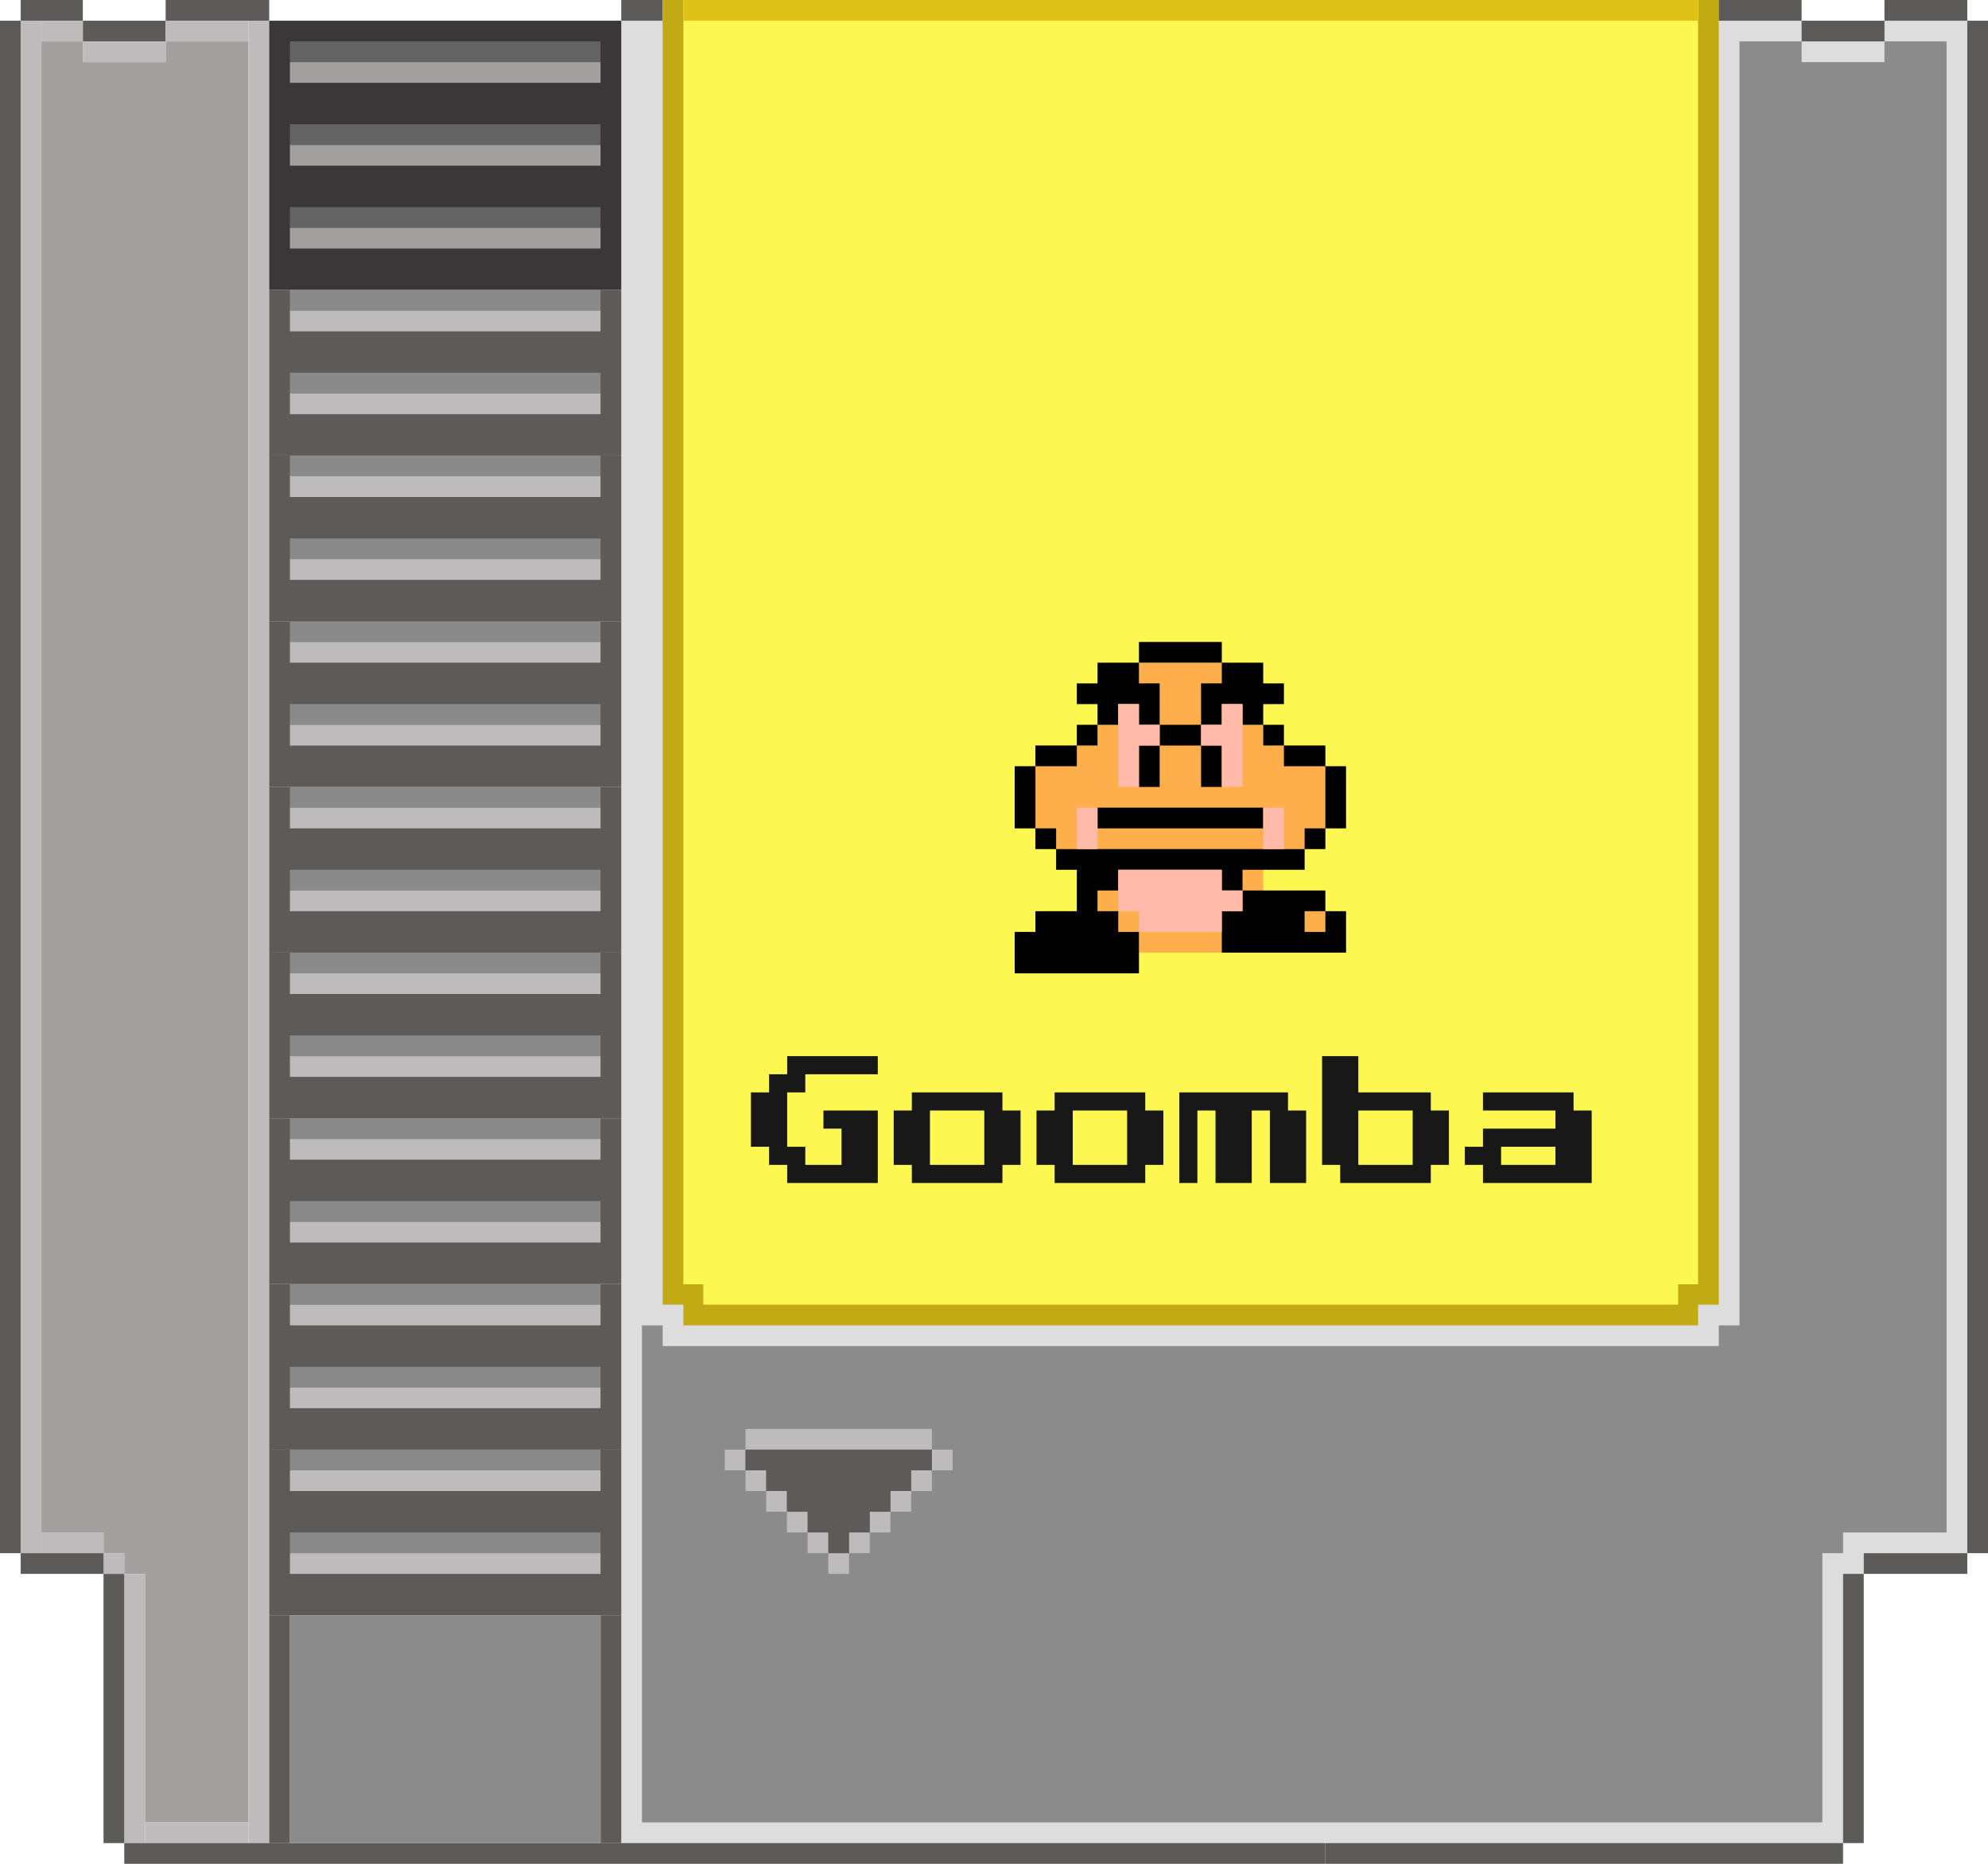
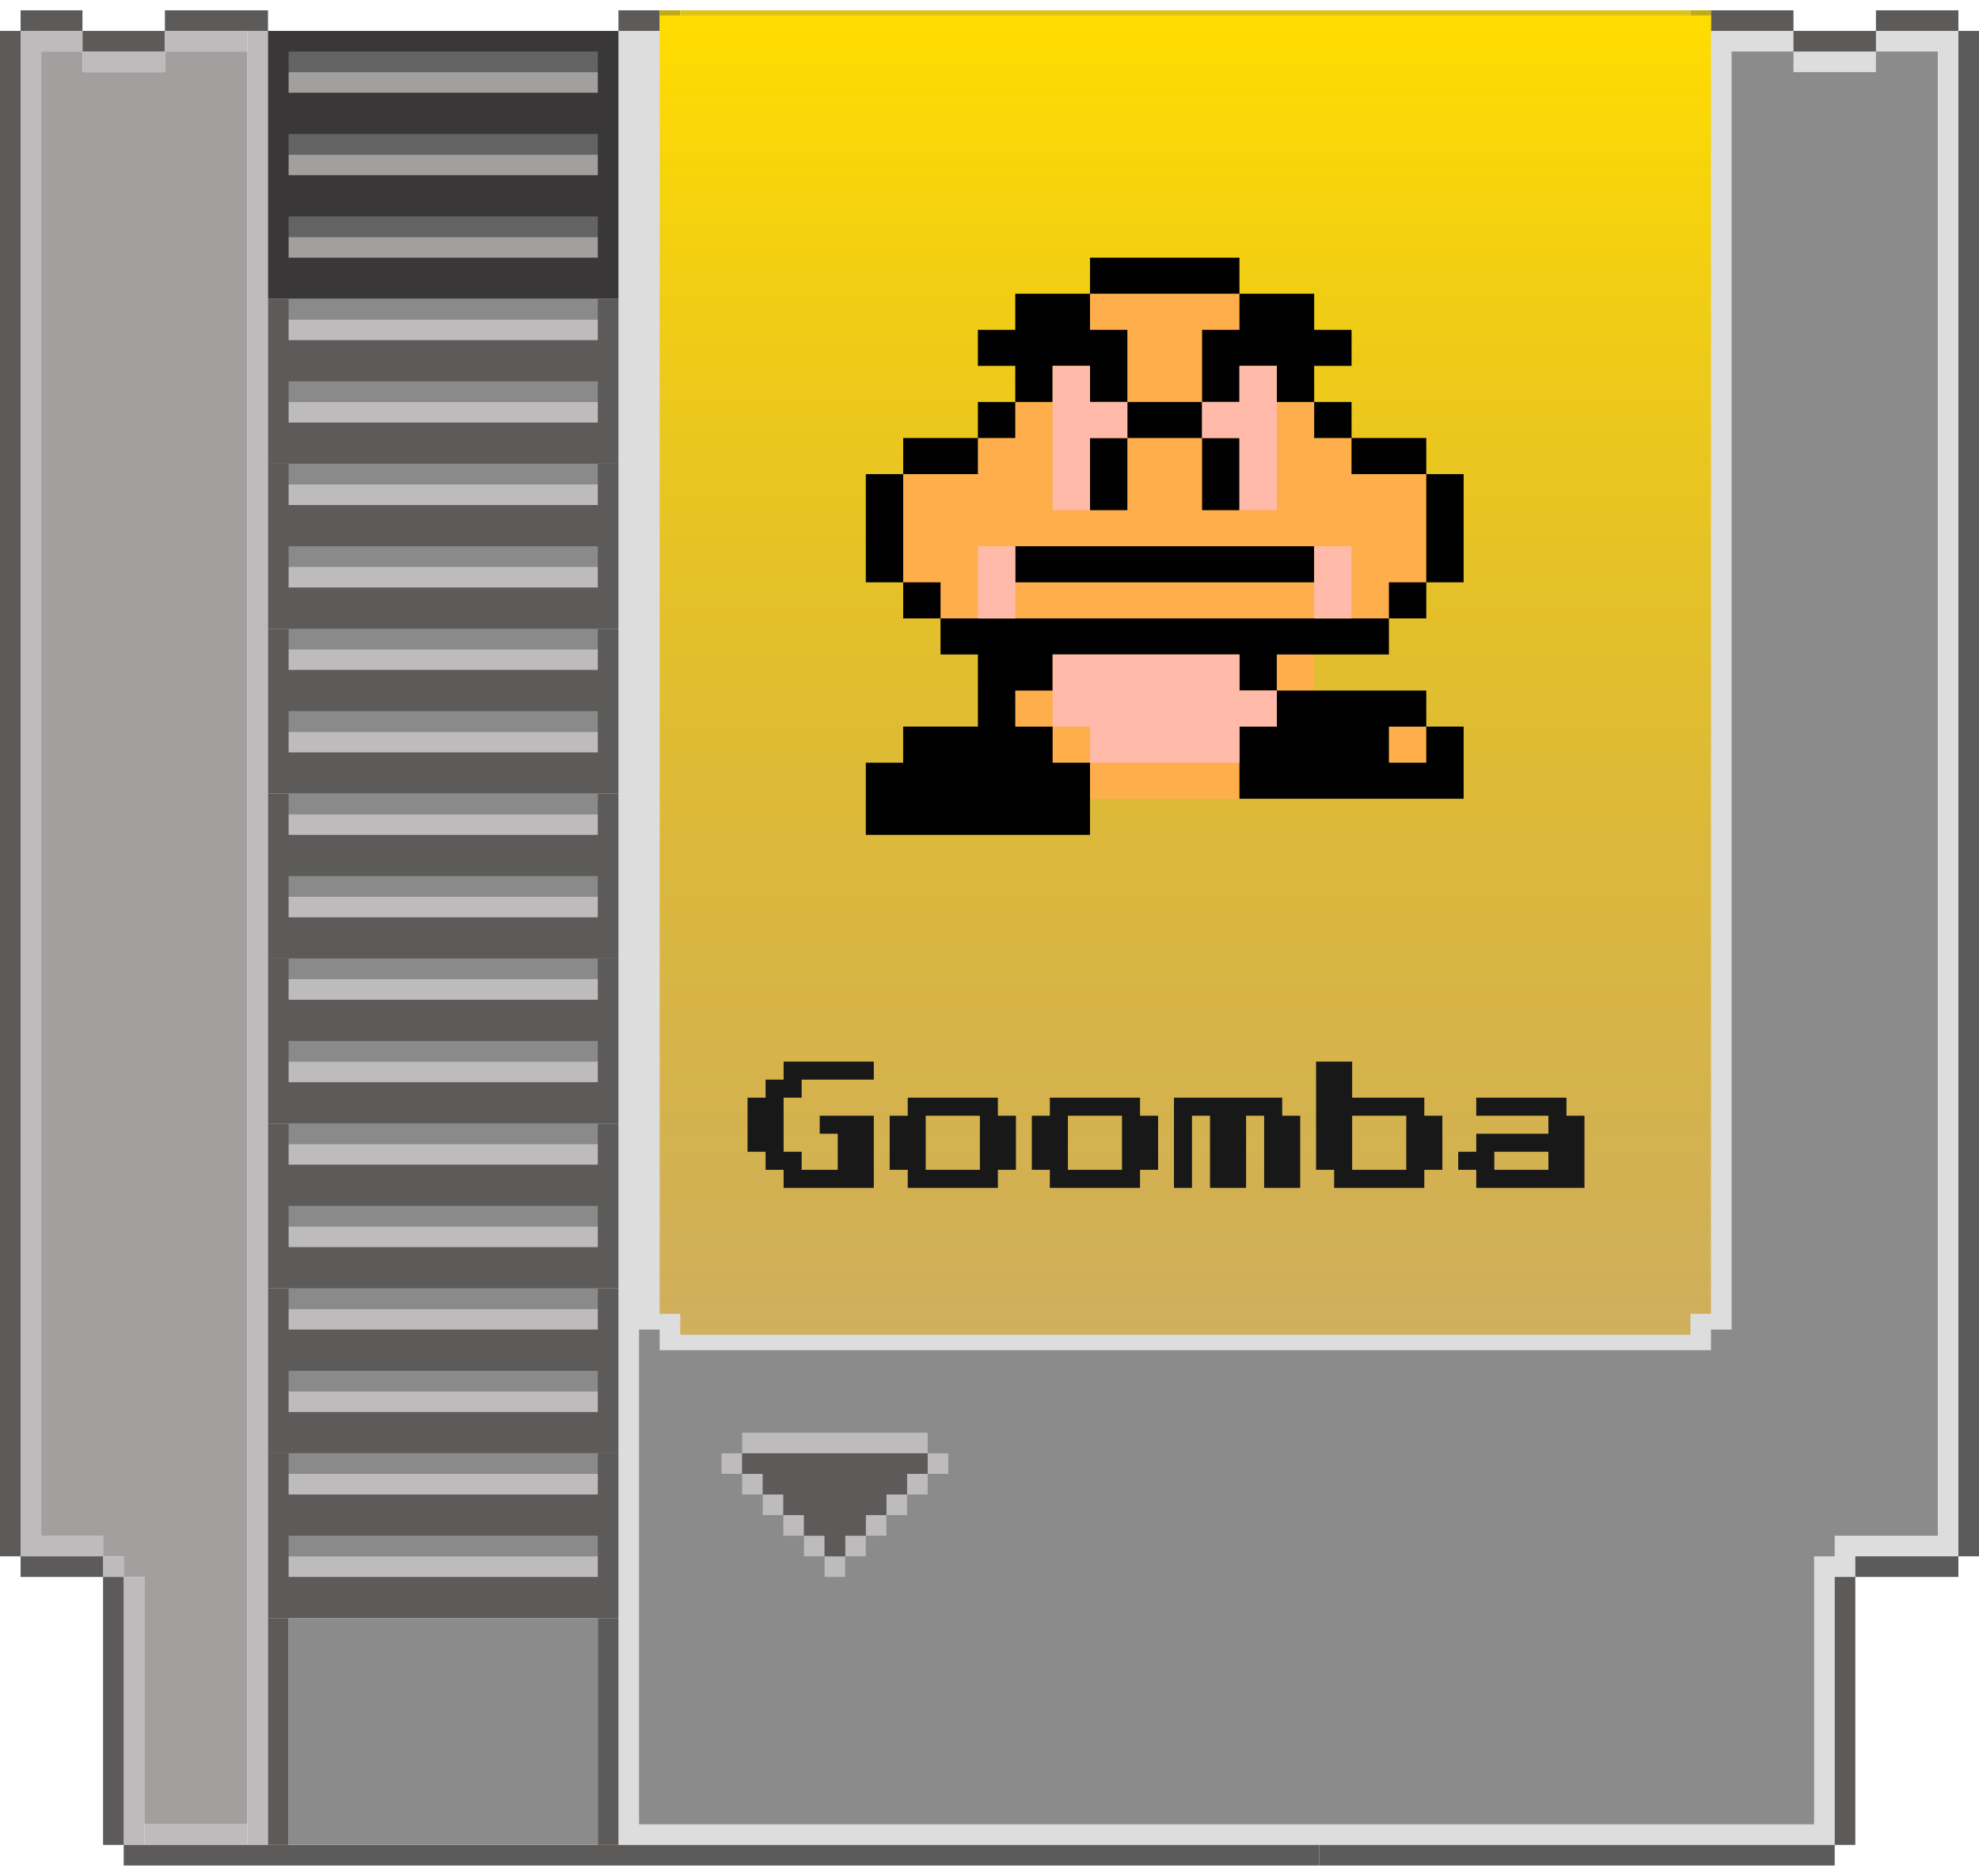
- <svg xmlns="http://www.w3.org/2000/svg" width="96" height="90" viewBox="0 0 96 90" fill="none">
-   <path opacity="0.5" d="M13 1H95V75H90V76H89V89H13V1Z" fill="#BDBBBC" />
-   <path d="M4 2H2V74H5V75H6V76H7V88H12V2H8V3H4V2Z" fill="#A1A09E" />
-   <path d="M1 1H0V75H1V1Z" fill="#5C5B59" />
-   <path d="M13 1H12V89H13V1Z" fill="#BDBBBC" />
-   <path d="M2 1H1V75H2V1Z" fill="#BDBBBC" />
-   <path d="M5 75H2V74H5V75Z" fill="#BDBBBC" />
-   <path d="M6 76H5V75H6V76Z" fill="#BDBBBC" />
-   <path d="M12 89H7V88H12V89Z" fill="#BDBBBC" />
-   <path d="M7 89H6V76H7V89Z" fill="#BDBBBC" />
-   <path d="M5 75H1V76H5V75Z" fill="#5C5B59" />
-   <path d="M6 76H5V89H6V76Z" fill="#5C5B59" />
-   <path d="M14 78H13V89H14V78Z" fill="#5C5B59" />
-   <path d="M30 78H29V89H30V78Z" fill="#5C5B59" />
-   <path d="M64 89H6V90H64V89Z" fill="#5C5B59" />
-   <path d="M32 0H30V1H32V0Z" fill="#5C5B59" />
-   <path d="M33 0H32V1H33V0Z" fill="#C1AA14" />
-   <path d="M83 0H82V1H83V0Z" fill="#C1AA14" />
-   <path d="M82 0H33V1H82V0Z" fill="#DEC218" />
-   <path d="M87 0H83V1H87V0Z" fill="#5C5B59" />
-   <path d="M91 1H87V2H91V1Z" fill="#5C5B59" />
-   <path d="M95 0H91V1H95V0Z" fill="#5C5B59" />
-   <path d="M96 1H95V75H96V1Z" fill="#5C5B59" />
-   <path d="M4 0H1V1H4V0Z" fill="#5C5B59" />
-   <path d="M13 0H8V1H13V0Z" fill="#5C5B59" />
-   <path d="M8 1H4V2H8V1Z" fill="#5C5B59" />
-   <path d="M4 2H2V1H4V2Z" fill="#BDBBBC" />
-   <path d="M12 2H8V1H12V2Z" fill="#BDBBBC" />
-   <path d="M8 3H4V2H8V3Z" fill="#BDBBBC" />
-   <path d="M95 76H90V75H95V76Z" fill="#5C5B59" />
-   <path d="M90 89H89V76H90V89Z" fill="#5C5B59" />
-   <path d="M89 90H64V89H89V90Z" fill="#5C5B59" />
-   <path d="M87 2H84V64H83V65H32V64H31V88H88V75H89V74H94V2H91V3H87V2Z" fill="#8B8B8B" />
-   <rect x="13" y="1" width="17" height="13" fill="#393738" />
-   <rect x="14" y="2" width="15" height="1" fill="#646364" />
-   <rect x="14" y="6" width="15" height="1" fill="#646364" />
-   <rect x="14" y="10" width="15" height="1" fill="#646364" />
-   <rect x="14" y="3" width="15" height="1" fill="#A1A09E" />
-   <rect x="14" y="7" width="15" height="1" fill="#A1A09E" />
-   <rect x="14" y="11" width="15" height="1" fill="#A1A09E" />
-   <rect x="13" y="14" width="17" height="8" fill="#5C5B59" />
-   <rect x="14" y="14" width="15" height="1" fill="#8A8A8A" />
-   <rect x="14" y="18" width="15" height="1" fill="#8A8A8A" />
-   <rect x="14" y="15" width="15" height="1" fill="#BDBBBC" />
-   <rect x="14" y="19" width="15" height="1" fill="#BDBBBC" />
-   <rect x="13" y="30" width="17" height="8" fill="#5C5B59" />
-   <rect x="14" y="30" width="15" height="1" fill="#8A8A8A" />
-   <rect x="14" y="34" width="15" height="1" fill="#8A8A8A" />
-   <rect x="14" y="31" width="15" height="1" fill="#BDBBBC" />
-   <rect x="14" y="35" width="15" height="1" fill="#BDBBBC" />
-   <rect x="13" y="46" width="17" height="8" fill="#5C5B59" />
-   <rect x="14" y="46" width="15" height="1" fill="#8A8A8A" />
-   <rect x="14" y="50" width="15" height="1" fill="#8A8A8A" />
-   <rect x="14" y="47" width="15" height="1" fill="#BDBBBC" />
-   <rect x="14" y="51" width="15" height="1" fill="#BDBBBC" />
-   <rect x="13" y="62" width="17" height="8" fill="#5C5B59" />
-   <rect x="14" y="62" width="15" height="1" fill="#8A8A8A" />
-   <rect x="14" y="66" width="15" height="1" fill="#8A8A8A" />
-   <rect x="14" y="63" width="15" height="1" fill="#BDBBBC" />
-   <rect x="14" y="67" width="15" height="1" fill="#BDBBBC" />
-   <rect x="13" y="22" width="17" height="8" fill="#5C5B59" />
-   <rect x="14" y="22" width="15" height="1" fill="#8A8A8A" />
-   <rect x="14" y="26" width="15" height="1" fill="#8A8A8A" />
-   <rect x="14" y="23" width="15" height="1" fill="#BDBBBC" />
-   <rect x="14" y="27" width="15" height="1" fill="#BDBBBC" />
-   <rect x="13" y="38" width="17" height="8" fill="#5C5B59" />
-   <rect x="14" y="38" width="15" height="1" fill="#8A8A8A" />
-   <rect x="14" y="42" width="15" height="1" fill="#8A8A8A" />
-   <rect x="14" y="39" width="15" height="1" fill="#BDBBBC" />
-   <rect x="14" y="43" width="15" height="1" fill="#BDBBBC" />
-   <rect x="13" y="54" width="17" height="8" fill="#5C5B59" />
-   <rect x="14" y="54" width="15" height="1" fill="#8A8A8A" />
-   <rect x="14" y="58" width="15" height="1" fill="#8A8A8A" />
-   <rect x="14" y="55" width="15" height="1" fill="#BDBBBC" />
-   <rect x="14" y="59" width="15" height="1" fill="#BDBBBC" />
-   <rect x="13" y="70" width="17" height="8" fill="#5C5B59" />
-   <rect x="14" y="70" width="15" height="1" fill="#8A8A8A" />
-   <rect x="14" y="74" width="15" height="1" fill="#8A8A8A" />
-   <rect x="14" y="71" width="15" height="1" fill="#BDBBBC" />
-   <rect x="14" y="75" width="15" height="1" fill="#BDBBBC" />
-   <rect x="14" y="78" width="15" height="11" fill="#8B8B8B" />
-   <path d="M32 1H83V63H82V64H33V63H32V1Z" fill="#C1AA14" />
-   <path d="M33 1H82V62.016H81.039V63H33.961V62.016H33V1Z" fill="#FCF751" />
-   <rect x="40" y="75" width="1" height="1" fill="#BDBBBC" />
-   <rect x="41" y="74" width="1" height="1" fill="#BDBBBC" />
-   <rect x="39" y="74" width="1" height="1" fill="#BDBBBC" />
-   <rect x="38" y="73" width="1" height="1" fill="#BDBBBC" />
-   <rect x="37" y="72" width="1" height="1" fill="#BDBBBC" />
-   <rect x="36" y="71" width="1" height="1" fill="#BDBBBC" />
-   <rect x="35" y="70" width="1" height="1" fill="#BDBBBC" />
-   <rect x="42" y="73" width="1" height="1" fill="#BDBBBC" />
-   <rect x="43" y="72" width="1" height="1" fill="#BDBBBC" />
-   <rect x="44" y="71" width="1" height="1" fill="#BDBBBC" />
-   <rect x="45" y="70" width="1" height="1" fill="#BDBBBC" />
-   <rect x="36" y="69" width="9" height="1" fill="#BDBBBC" />
-   <path d="M45 70H36V71H37V72H38V73H39V74H40V75H41V74H42V73H43V72H44V71H45V70Z" fill="#5C5B59" />
-   <path d="M38.013 57.125V56.25H37.138V55.375H36.263V52.75H37.138V51.875H38.013V51H42.388V51.875H38.888V52.75H38.013V55.375H38.888V56.25H40.638V54.5H39.763V53.625H42.388V57.125H38.013ZM44.032 57.125V56.25H43.157V53.625H44.032V52.75H48.407V53.625H49.282V56.25H48.407V57.125H44.032ZM44.907 56.25H47.532V53.625H44.907V56.25ZM50.928 57.125V56.25H50.053V53.625H50.928V52.75H55.303V53.625H56.178V56.25H55.303V57.125H50.928ZM51.803 56.25H54.428V53.625H51.803V56.25ZM56.947 57.125V52.75H62.197V53.625H63.072V57.125H61.322V53.625H60.447V57.125H58.697V53.625H57.822V57.125H56.947ZM64.718 57.125V56.25H63.843V51H65.593V52.75H69.093V53.625H69.968V56.25H69.093V57.125H64.718ZM65.593 56.25H68.218V53.625H65.593V56.25ZM71.612 57.125V56.25H70.737V55.375H71.612V54.5H75.112V53.625H71.612V52.75H75.987V53.625H76.862V57.125H71.612ZM72.487 56.25H75.112V55.375H72.487V56.25Z" fill="#181818" />
-   <path d="M55 32H59V35H61V36H64V41H61V45H59V46H55V45H53V41H50V36H53V35H55V32Z" fill="#FFAE4C" />
-   <path d="M51 45H50V46H51V45Z" fill="#FFAE4C" />
-   <path d="M63 44H64V45H63V44Z" fill="#FFAE4C" />
-   <path d="M55 31H59V32H55V31Z" fill="black" />
-   <path d="M56 36V38H55V36H56Z" fill="black" />
-   <path d="M53 39H61V40H53V39Z" fill="black" />
-   <path fill-rule="evenodd" clip-rule="evenodd" d="M56 35V33H55V32H53V33H52V34H53V35H52V36H50V37H49V40H50V41H51V42H52V44H50V45H49V47H55V45H54V44H53V43H54V42H59V43H60V44H59V46H65V44H64V43H60V42H63V41H64V40H65V37H64V36H62V35H61V34H62V33H61V32H59V33H58V35H56ZM56 36V35H55V34H54V35H53V36H52V37H50V40H51V41H63V40H64V37H62V36H61V35H60V34H59V35H58V36H56ZM58 36H59V38H58V36ZM64 44V45H63V44H64Z" fill="black" />
-   <path d="M50 45H51V46H50V45Z" fill="black" />
-   <path d="M54 34H55V35H56V36H55V38H54V34Z" fill="#FFBAAA" />
-   <path d="M59 34H60V38H59V36H58V35H59V34Z" fill="#FFBAAA" />
-   <path d="M62 39H61V41H62V39Z" fill="#FFBAAA" />
-   <path d="M52 39H53V41H52V39Z" fill="#FFBAAA" />
-   <path d="M54 42V44H55V45H59V44H60V43H59V42H54Z" fill="#FFBAAA" />
+ <svg xmlns="http://www.w3.org/2000/svg" width="96" height="91" fill="none" viewBox="0 0 96 91">
+   <g class="Group 76">
+     <g class="Group 55">
+       <path fill="#BDBBBC" d="M13 1.5h82v74h-5v1h-1v13H13v-88Z" class="Rectangle 88" opacity=".5" />
+       <path fill="#A1A09E" d="M4 2.5H2v72h3v1h1v1h1v12h5v-86H8v1H4v-1Z" class="Vector 27" />
+       <path fill="#5C5B59" d="M1 1.5H0v74h1v-74Z" class="Vector 10" />
+       <path fill="#BDBBBC" d="M13 1.5h-1v88h1v-88Z" class="Vector 18" />
+       <path fill="#BDBBBC" d="M2 1.5H1v74h1v-74Z" class="Vector 19" />
+       <path fill="#BDBBBC" d="M5 75.5H2v-1h3v1Z" class="Vector 20" />
+       <path fill="#BDBBBC" d="M6 76.5H5v-1h1v1Z" class="Vector 21" />
+       <path fill="#BDBBBC" d="M12 89.5H7v-1h5v1Z" class="Vector 23" />
+       <path fill="#BDBBBC" d="M7 89.5H6v-13h1v13Z" class="Vector 22" />
+       <path fill="#5C5B59" d="M5 75.5H1v1h4v-1Z" class="Vector 11" />
+       <path fill="#5C5B59" d="M6 76.5H5v13h1v-13Z" class="Vector 12" />
+       <path fill="#5C5B59" d="M14 78.5h-1v11h1v-11Z" class="Vector 38" />
+       <path fill="#5C5B59" d="M30 78.5h-1v11h1v-11Z" class="Vector 39" />
+       <path fill="#5C5B59" d="M64 89.5H6v1h58v-1Z" class="Vector 13" />
+       <path fill="#5C5B59" d="M32 .5h-2v1h2v-1Z" class="Vector 14" />
+       <path fill="#C1AA14" d="M33 .5h-1v1h1v-1Z" class="Vector 34" />
+       <path fill="#C1AA14" d="M83 .5h-1v1h1v-1Z" class="Vector 36" />
+       <path fill="#DEC218" d="M82 .5H33v1h49v-1Z" class="Vector 35" />
+       <path fill="#5C5B59" d="M87 .5h-4v1h4v-1Z" class="Vector 28" />
+       <path fill="#5C5B59" d="M91 1.5h-4v1h4v-1Z" class="Vector 37" />
+       <path fill="#5C5B59" d="M95 .5h-4v1h4v-1Z" class="Vector 29" />
+       <path fill="#5C5B59" d="M96 1.5h-1v74h1v-74Z" class="Vector 30" />
+       <path fill="#5C5B59" d="M4 .5H1v1h3v-1Z" class="Vector 15" />
+       <path fill="#5C5B59" d="M13 .5H8v1h5v-1Z" class="Vector 16" />
+       <path fill="#5C5B59" d="M8 1.5H4v1h4v-1Z" class="Vector 17" />
+       <path fill="#BDBBBC" d="M4 2.5H2v-1h2v1Z" class="Vector 24" />
+       <path fill="#BDBBBC" d="M12 2.5H8v-1h4v1Z" class="Vector 25" />
+       <path fill="#BDBBBC" d="M8 3.5H4v-1h4v1Z" class="Vector 26" />
+       <path fill="#5C5B59" d="M95 76.5h-5v-1h5v1Z" class="Vector 31" />
+       <path fill="#5C5B59" d="M90 89.5h-1v-13h1v13Z" class="Vector 32" />
+       <path fill="#5C5B59" d="M89 90.5H64v-1h25v1Z" class="Vector 33" />
+       <path fill="#8B8B8B" d="M87 2.5h-3v62h-1v1H32v-1h-1v24h57v-13h1v-1h5v-72h-3v1h-4v-1Z" class="Union" />
+       <g class="Group 42">
+         <path fill="#393738" d="M13 1.5h17v13H13z" class="Rectangle 89" />
+         <path fill="#646364" d="M14 2.5h15v1H14z" class="Rectangle 90" />
+         <path fill="#646364" d="M14 6.5h15v1H14z" class="Rectangle 92" />
+         <path fill="#646364" d="M14 10.5h15v1H14z" class="Rectangle 94" />
+         <path fill="#A1A09E" d="M14 3.5h15v1H14z" class="Rectangle 91" />
+         <path fill="#A1A09E" d="M14 7.5h15v1H14z" class="Rectangle 93" />
+         <path fill="#A1A09E" d="M14 11.5h15v1H14z" class="Rectangle 95" />
+       </g>
+       <g class="Group 43">
+         <path fill="#5C5B59" d="M13 14.5h17v8H13z" class="Rectangle 96" />
+         <path fill="#8A8A8A" d="M14 14.5h15v1H14z" class="Rectangle 94" />
+         <path fill="#8A8A8A" d="M14 18.5h15v1H14z" class="Rectangle 97" />
+         <path fill="#BDBBBC" d="M14 15.5h15v1H14z" class="Rectangle 95" />
+         <path fill="#BDBBBC" d="M14 19.5h15v1H14z" class="Rectangle 98" />
+       </g>
+       <g class="Group 45">
+         <path fill="#5C5B59" d="M13 30.5h17v8H13z" class="Rectangle 96" />
+         <path fill="#8A8A8A" d="M14 30.5h15v1H14z" class="Rectangle 94" />
+         <path fill="#8A8A8A" d="M14 34.5h15v1H14z" class="Rectangle 97" />
+         <path fill="#BDBBBC" d="M14 31.5h15v1H14z" class="Rectangle 95" />
+         <path fill="#BDBBBC" d="M14 35.5h15v1H14z" class="Rectangle 98" />
+       </g>
+       <g class="Group 47">
+         <path fill="#5C5B59" d="M13 46.5h17v8H13z" class="Rectangle 96" />
+         <path fill="#8A8A8A" d="M14 46.5h15v1H14z" class="Rectangle 94" />
+         <path fill="#8A8A8A" d="M14 50.5h15v1H14z" class="Rectangle 97" />
+         <path fill="#BDBBBC" d="M14 47.5h15v1H14z" class="Rectangle 95" />
+         <path fill="#BDBBBC" d="M14 51.5h15v1H14z" class="Rectangle 98" />
+       </g>
+       <g class="Group 49">
+         <path fill="#5C5B59" d="M13 62.5h17v8H13z" class="Rectangle 96" />
+         <path fill="#8A8A8A" d="M14 62.5h15v1H14z" class="Rectangle 94" />
+         <path fill="#8A8A8A" d="M14 66.5h15v1H14z" class="Rectangle 97" />
+         <path fill="#BDBBBC" d="M14 63.5h15v1H14z" class="Rectangle 95" />
+         <path fill="#BDBBBC" d="M14 67.5h15v1H14z" class="Rectangle 98" />
+       </g>
+       <g class="Group 44">
+         <path fill="#5C5B59" d="M13 22.5h17v8H13z" class="Rectangle 96" />
+         <path fill="#8A8A8A" d="M14 22.5h15v1H14z" class="Rectangle 94" />
+         <path fill="#8A8A8A" d="M14 26.5h15v1H14z" class="Rectangle 97" />
+         <path fill="#BDBBBC" d="M14 23.5h15v1H14z" class="Rectangle 95" />
+         <path fill="#BDBBBC" d="M14 27.5h15v1H14z" class="Rectangle 98" />
+       </g>
+       <g class="Group 46">
+         <path fill="#5C5B59" d="M13 38.5h17v8H13z" class="Rectangle 96" />
+         <path fill="#8A8A8A" d="M14 38.5h15v1H14z" class="Rectangle 94" />
+         <path fill="#8A8A8A" d="M14 42.5h15v1H14z" class="Rectangle 97" />
+         <path fill="#BDBBBC" d="M14 39.5h15v1H14z" class="Rectangle 95" />
+         <path fill="#BDBBBC" d="M14 43.5h15v1H14z" class="Rectangle 98" />
+       </g>
+       <g class="Group 48">
+         <path fill="#5C5B59" d="M13 54.5h17v8H13z" class="Rectangle 96" />
+         <path fill="#8A8A8A" d="M14 54.5h15v1H14z" class="Rectangle 94" />
+         <path fill="#8A8A8A" d="M14 58.5h15v1H14z" class="Rectangle 97" />
+         <path fill="#BDBBBC" d="M14 55.5h15v1H14z" class="Rectangle 95" />
+         <path fill="#BDBBBC" d="M14 59.5h15v1H14z" class="Rectangle 98" />
+       </g>
+       <g class="Group 50">
+         <path fill="#5C5B59" d="M13 70.5h17v8H13z" class="Rectangle 96" />
+         <path fill="#8A8A8A" d="M14 70.5h15v1H14z" class="Rectangle 94" />
+         <path fill="#8A8A8A" d="M14 74.5h15v1H14z" class="Rectangle 97" />
+         <path fill="#BDBBBC" d="M14 71.5h15v1H14z" class="Rectangle 95" />
+         <path fill="#BDBBBC" d="M14 75.5h15v1H14z" class="Rectangle 98" />
+       </g>
+       <path fill="#8B8B8B" d="M14 78.5h15v11H14z" class="Rectangle 99" />
+       <path fill="url(#a)" d="M32 .75h51v62.984h-1v1.016H33v-1.016h-1V.75Z" class="Rectangle 103" />
+       <g class="Group 52">
+         <g class="Group 51">
+           <path fill="#BDBBBC" d="M40 75.5h1v1h-1z" class="Rectangle 102" />
+           <path fill="#BDBBBC" d="M41 74.5h1v1h-1z" class="Rectangle 103" />
+           <path fill="#BDBBBC" d="M39 74.5h1v1h-1z" class="Rectangle 110" />
+           <path fill="#BDBBBC" d="M38 73.5h1v1h-1z" class="Rectangle 111" />
+           <path fill="#BDBBBC" d="M37 72.5h1v1h-1z" class="Rectangle 112" />
+           <path fill="#BDBBBC" d="M36 71.5h1v1h-1z" class="Rectangle 113" />
+           <path fill="#BDBBBC" d="M35 70.5h1v1h-1z" class="Rectangle 114" />
+           <path fill="#BDBBBC" d="M42 73.5h1v1h-1z" class="Rectangle 104" />
+           <path fill="#BDBBBC" d="M43 72.5h1v1h-1z" class="Rectangle 105" />
+           <path fill="#BDBBBC" d="M44 71.5h1v1h-1z" class="Rectangle 106" />
+           <path fill="#BDBBBC" d="M45 70.5h1v1h-1z" class="Rectangle 107" />
+           <path fill="#BDBBBC" d="M36 69.5h9v1h-9z" class="Rectangle 108" />
+           <path fill="#5C5B59" d="M45 70.5h-9v1h1v1h1v1h1v1h1v1h1v-1h1v-1h1v-1h1v-1h1v-1Z" class="Vector 40" />
+         </g>
+       </g>
+     </g>
+     <g class="Group 70">
+       <path fill="#181818" d="M38.013 57.625v-.875h-.875v-.875h-.875V53.25h.875v-.875h.875V51.5h4.375v.875h-3.5v.875h-.875v2.625h.875v.875h1.75V55h-.875v-.875h2.625v3.5h-4.375Zm6.02 0v-.875h-.876v-2.625h.876v-.875h4.374v.875h.876v2.625h-.876v.875h-4.374Zm.874-.875h2.626v-2.625h-2.626v2.625Zm6.02.875v-.875h-.874v-2.625h.875v-.875h4.375v.875h.875v2.625h-.875v.875h-4.375Zm.876-.875h2.625v-2.625h-2.625v2.625Zm5.145.875V53.25h5.25v.875h.874v3.5h-1.75v-3.5h-.875v3.5h-1.75v-3.5h-.875v3.5h-.875Zm7.77 0v-.875h-.876V51.5h1.75v1.75h3.5v.875h.876v2.625h-.876v.875h-4.374Zm.874-.875h2.626v-2.625h-2.626v2.625Zm6.02.875v-.875h-.874v-.875h.874V55h3.5v-.875h-3.5v-.875h4.376v.875h.874v3.5h-5.25Zm.876-.875h2.624v-.875h-2.624v.875Z" class="Goomba" />
+       <g class="enemy/goomba">
+         <path fill="#FFAE4C" d="M52.875 14.25h7.25v5.25h3.625v1.75h5.438V30H63.75v7h-3.625v1.75h-7.25V37H49.25v-7h-5.438v-8.75h5.438V19.5h3.625v-5.25ZM45.625 37h-1.813v1.75h1.813V37Zm21.75-1.75h1.813V37h-1.813v-1.75Z" class="orange" />
+         <g class="black">
+           <path fill="#000" d="M52.875 12.5h7.25v1.75h-7.25V12.5Zm1.813 8.75v3.5h-1.813v-3.5h1.813ZM49.25 26.5h14.5v1.75h-14.5V26.5Z" />
+           <path fill="#000" fill-rule="evenodd" d="M54.688 19.5V16h-1.813v-1.75H49.25V16h-1.813v1.75h1.813v1.75h-1.813v1.75h-3.624V23H42v5.25h1.813V30h1.812v1.75h1.813v3.5h-3.626V37H42v3.5h10.875V37h-1.813v-1.75H49.25V33.5h1.813v-1.75h9.062v1.75h1.813v1.75h-1.813v3.5H71v-3.5h-1.813V33.5h-7.25v-1.75h5.438V30h1.813v-1.75H71V23h-1.813v-1.75h-3.624V19.5H63.75v-1.75h1.813V16H63.75v-1.75h-3.625V16h-1.813v3.5h-3.624Zm0 1.75V19.5h-1.813v-1.75h-1.813v1.75H49.25v1.75h-1.813V23h-3.624v5.25h1.812V30h21.75v-1.75h1.813V23h-3.626v-1.75H63.75V19.5h-1.813v-1.75h-1.812v1.75h-1.813v1.75h-3.624Zm3.624 0h1.813v3.5h-1.813v-3.5Zm10.876 14V37h-1.813v-1.75h1.813Z" clip-rule="evenodd" />
+           <path fill="#000" d="M43.813 37h1.812v1.75h-1.813V37Z" />
+         </g>
+         <path fill="#FFBAAA" d="M51.063 17.75h1.812v1.75h1.813v1.75h-1.813v3.5h-1.813v-7Zm9.062 0h1.813v7h-1.813v-3.5h-1.813V19.5h1.813v-1.75Zm5.438 8.75H63.75V30h1.813v-3.5Zm-18.125 0h1.812V30h-1.813v-3.5Zm3.625 5.25v3.5h1.812V37h7.25v-1.75h1.813V33.5h-1.813v-1.75h-9.063Z" class="peach" />
+       </g>
+     </g>
+   </g>
+   <defs>
+     <linearGradient id="a" x1="57.5" x2="57.5" y1=".75" y2="64.75" class="a" gradientUnits="userSpaceOnUse">
+       <stop stop-color="#FD0" />
+       <stop offset="1" stop-color="#C58E00" stop-opacity=".58" />
+     </linearGradient>
+   </defs>
</svg>
